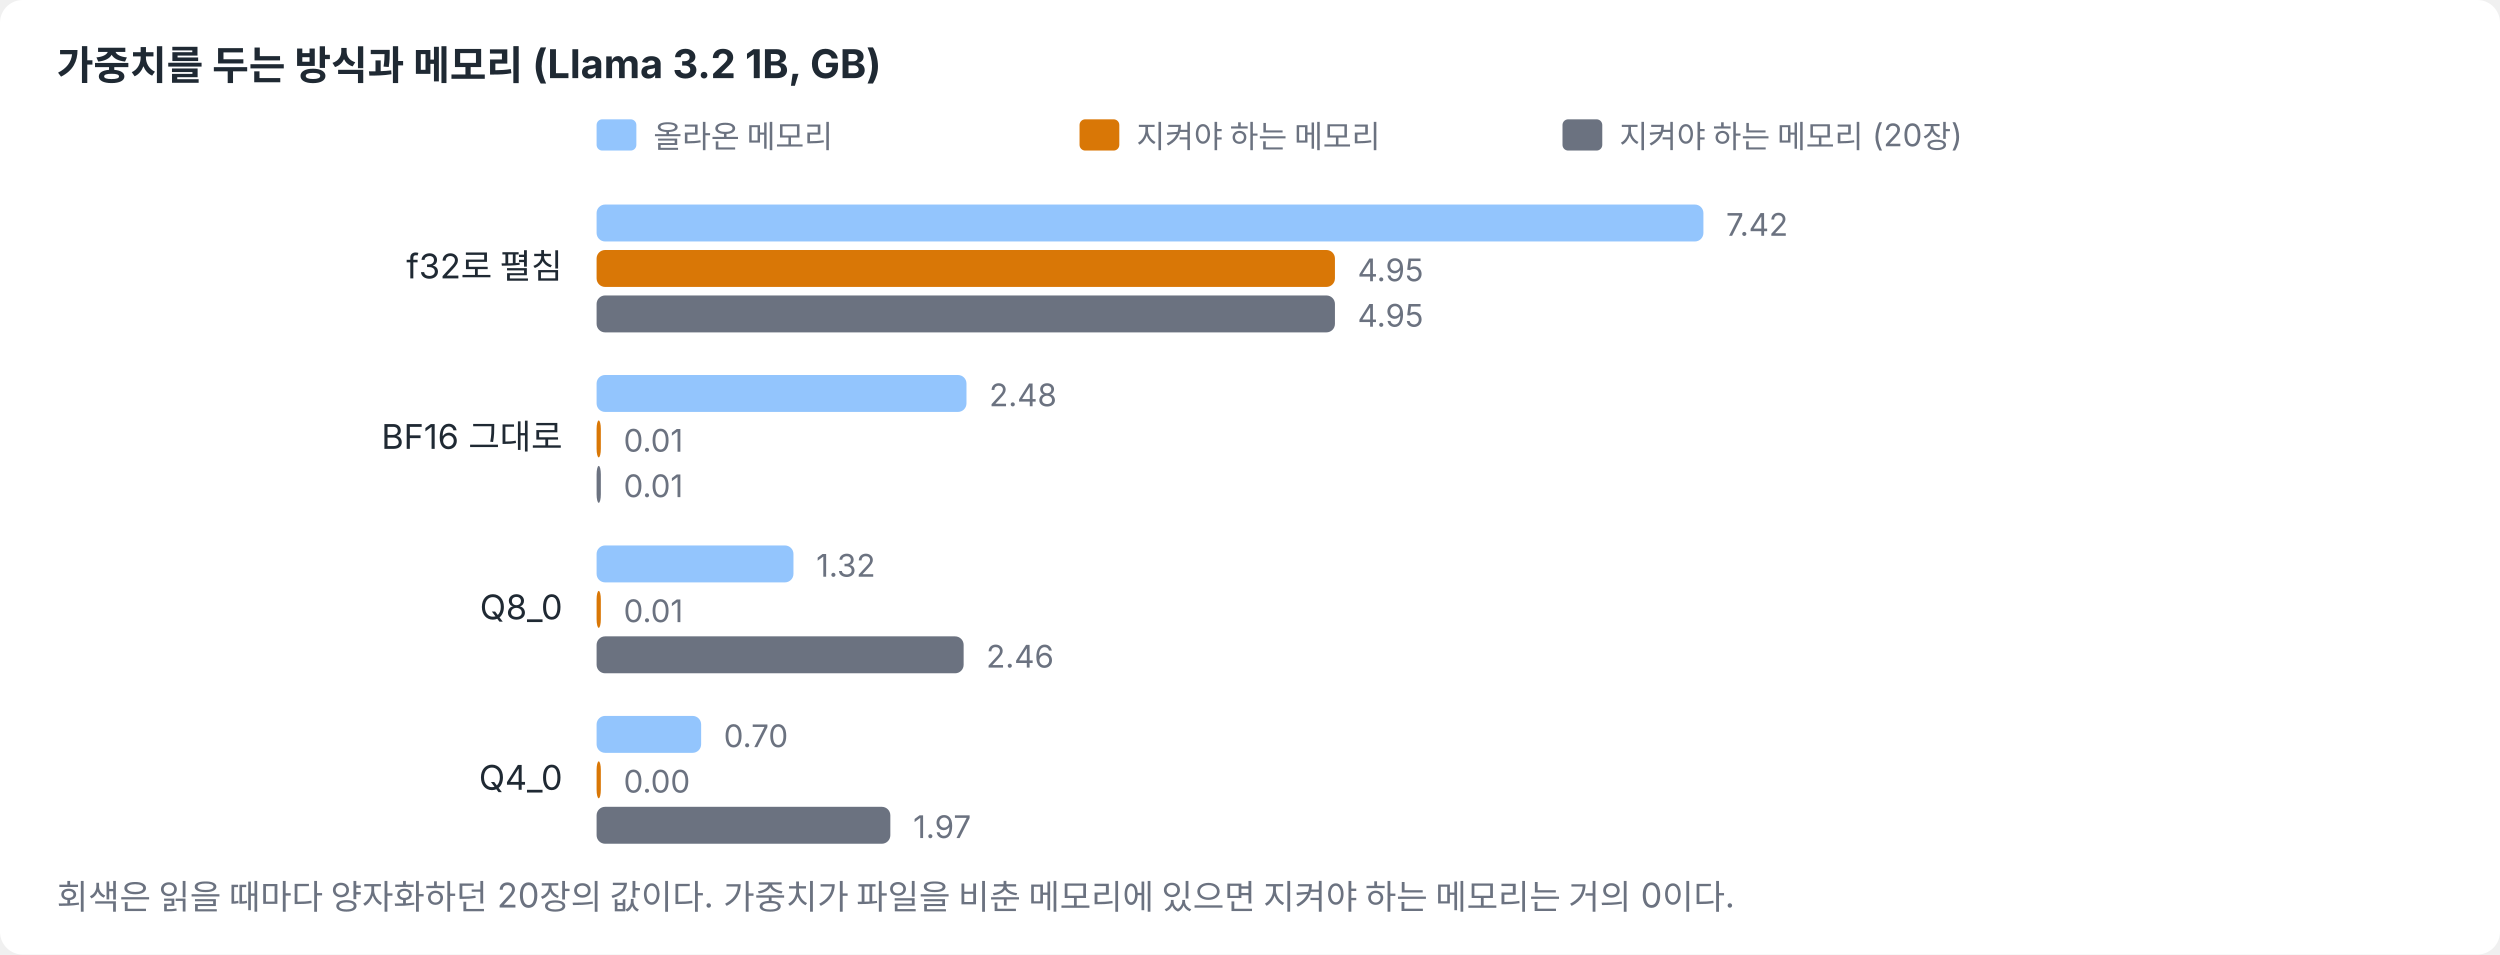
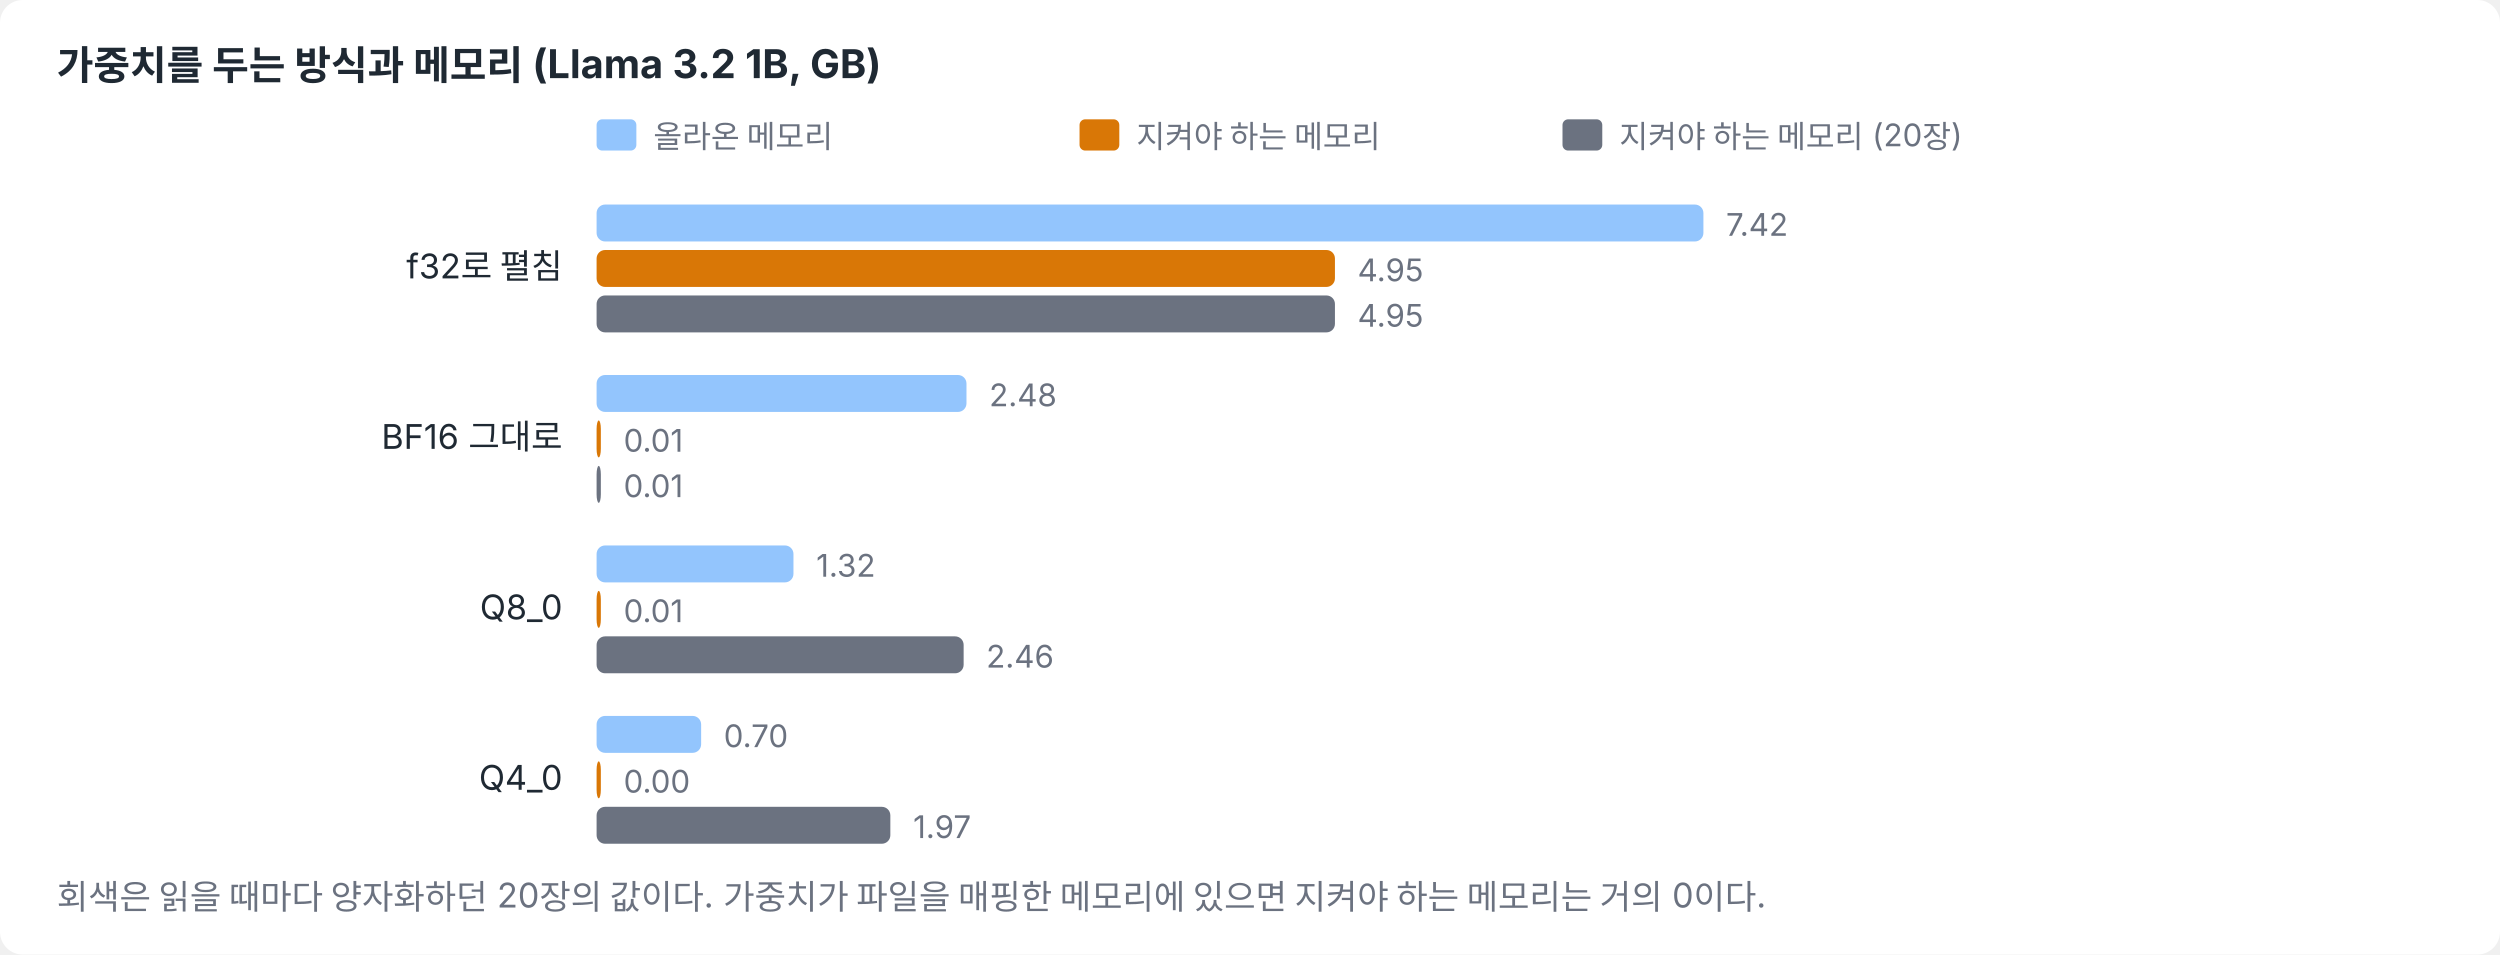
<svg xmlns="http://www.w3.org/2000/svg" viewBox="0 0 880 336" width="880" height="336" font-family="-apple-system, Segoe UI, Noto Sans KR, sans-serif" font-size="14">
  <defs>
    <marker id="arrow-1f2933" viewBox="0 0 10 10" refX="9" refY="5" markerWidth="7" markerHeight="7" orient="auto">
      <path d="M0,0 L10,5 L0,10 z" fill="#1f2933" />
    </marker>
    <marker id="arrow-6b7280" viewBox="0 0 10 10" refX="9" refY="5" markerWidth="7" markerHeight="7" orient="auto">
      <path d="M0,0 L10,5 L0,10 z" fill="#6b7280" />
    </marker>
    <marker id="arrow-2563eb" viewBox="0 0 10 10" refX="9" refY="5" markerWidth="7" markerHeight="7" orient="auto">
      <path d="M0,0 L10,5 L0,10 z" fill="#2563eb" />
    </marker>
    <marker id="arrow-d97706" viewBox="0 0 10 10" refX="9" refY="5" markerWidth="7" markerHeight="7" orient="auto">
      <path d="M0,0 L10,5 L0,10 z" fill="#d97706" />
    </marker>
    <marker id="arrow-059669" viewBox="0 0 10 10" refX="9" refY="5" markerWidth="7" markerHeight="7" orient="auto">
      <path d="M0,0 L10,5 L0,10 z" fill="#059669" />
    </marker>
  </defs>
  <rect width="880" height="336" rx="8" fill="#ffffff" />
  <text x="20" y="28" fill="#1f2933" font-size="14" text-anchor="start" font-weight="bold">가중치를 두는 방식과 메모리 (Llama 3.2 1B, GB)</text>
  <rect x="210" y="42" width="14" height="11" rx="2" fill="#93c5fd" />
  <text x="230" y="52" fill="#6b7280" font-size="11" text-anchor="start" font-weight="normal">올라온 메모리</text>
  <rect x="380" y="42" width="14" height="11" rx="2" fill="#d97706" />
  <text x="400" y="52" fill="#6b7280" font-size="11" text-anchor="start" font-weight="normal">지켜야 하는 메모리</text>
  <rect x="550" y="42" width="14" height="11" rx="2" fill="#6b7280" />
  <text x="570" y="52" fill="#6b7280" font-size="11" text-anchor="start" font-weight="normal">지켜야 하는 메모리 (20장)</text>
  <text x="198" y="98" fill="#1f2933" font-size="12" text-anchor="end" font-weight="normal">f32로 펼침</text>
  <rect x="210" y="72" width="389.6" height="13" rx="3" fill="#93c5fd" />
  <text x="607.55" y="83" fill="#6b7280" font-size="11" text-anchor="start" font-weight="normal">7.42</text>
  <rect x="210" y="88" width="259.9" height="13" rx="3" fill="#d97706" />
  <text x="477.875" y="99" fill="#6b7280" font-size="11" text-anchor="start" font-weight="normal">4.95</text>
  <rect x="210" y="104" width="259.9" height="13" rx="3" fill="#6b7280" />
  <text x="477.875" y="115" fill="#6b7280" font-size="11" text-anchor="start" font-weight="normal">4.95</text>
  <text x="198" y="158" fill="#1f2933" font-size="12" text-anchor="end" font-weight="normal">BF16 그대로</text>
  <rect x="210" y="132" width="130.2" height="13" rx="3" fill="#93c5fd" />
  <text x="348.2" y="143" fill="#6b7280" font-size="11" text-anchor="start" font-weight="normal">2.48</text>
  <rect x="210" y="148" width="1.5" height="13" rx="3" fill="#d97706" />
  <text x="219.5" y="159" fill="#6b7280" font-size="11" text-anchor="start" font-weight="normal">0.01</text>
  <rect x="210" y="164" width="1.5" height="13" rx="3" fill="#6b7280" />
  <text x="219.5" y="175" fill="#6b7280" font-size="11" text-anchor="start" font-weight="normal">0.01</text>
  <text x="198" y="218" fill="#1f2933" font-size="12" text-anchor="end" font-weight="normal">Q8_0</text>
  <rect x="210" y="192" width="69.3" height="13" rx="3" fill="#93c5fd" />
  <text x="287.3" y="203" fill="#6b7280" font-size="11" text-anchor="start" font-weight="normal">1.32</text>
  <rect x="210" y="208" width="1.5" height="13" rx="3" fill="#d97706" />
  <text x="219.5" y="219" fill="#6b7280" font-size="11" text-anchor="start" font-weight="normal">0.01</text>
  <rect x="210" y="224" width="129.2" height="13" rx="3" fill="#6b7280" />
  <text x="347.15" y="235" fill="#6b7280" font-size="11" text-anchor="start" font-weight="normal">2.46</text>
  <text x="198" y="278" fill="#1f2933" font-size="12" text-anchor="end" font-weight="normal">Q4_0</text>
  <rect x="210" y="252" width="36.8" height="13" rx="3" fill="#93c5fd" />
  <text x="254.75" y="263" fill="#6b7280" font-size="11" text-anchor="start" font-weight="normal">0.70</text>
  <rect x="210" y="268" width="1.5" height="13" rx="3" fill="#d97706" />
  <text x="219.5" y="279" fill="#6b7280" font-size="11" text-anchor="start" font-weight="normal">0.00</text>
  <rect x="210" y="284" width="103.4" height="13" rx="3" fill="#6b7280" />
  <text x="321.425" y="295" fill="#6b7280" font-size="11" text-anchor="start" font-weight="normal">1.97</text>
-   <text x="20" y="320" fill="#6b7280" font-size="12" text-anchor="start" font-weight="normal">회색은 읽을 때마다 양자화하던 20장의 값이다. 가중치가 파일을 비춘 메모리에 있으면 지켜야 하는 메모리는 거의 0이다.</text>
+   <text x="20" y="320" fill="#6b7280" font-size="12" text-anchor="start" font-weight="normal">회색은 읽을 때마다 양자화하던 20장의 값이다. 가중치가 파일을 매핑한 메모리에 있으면 지켜야 하는 메모리는 거의 0이다.</text>
</svg>
